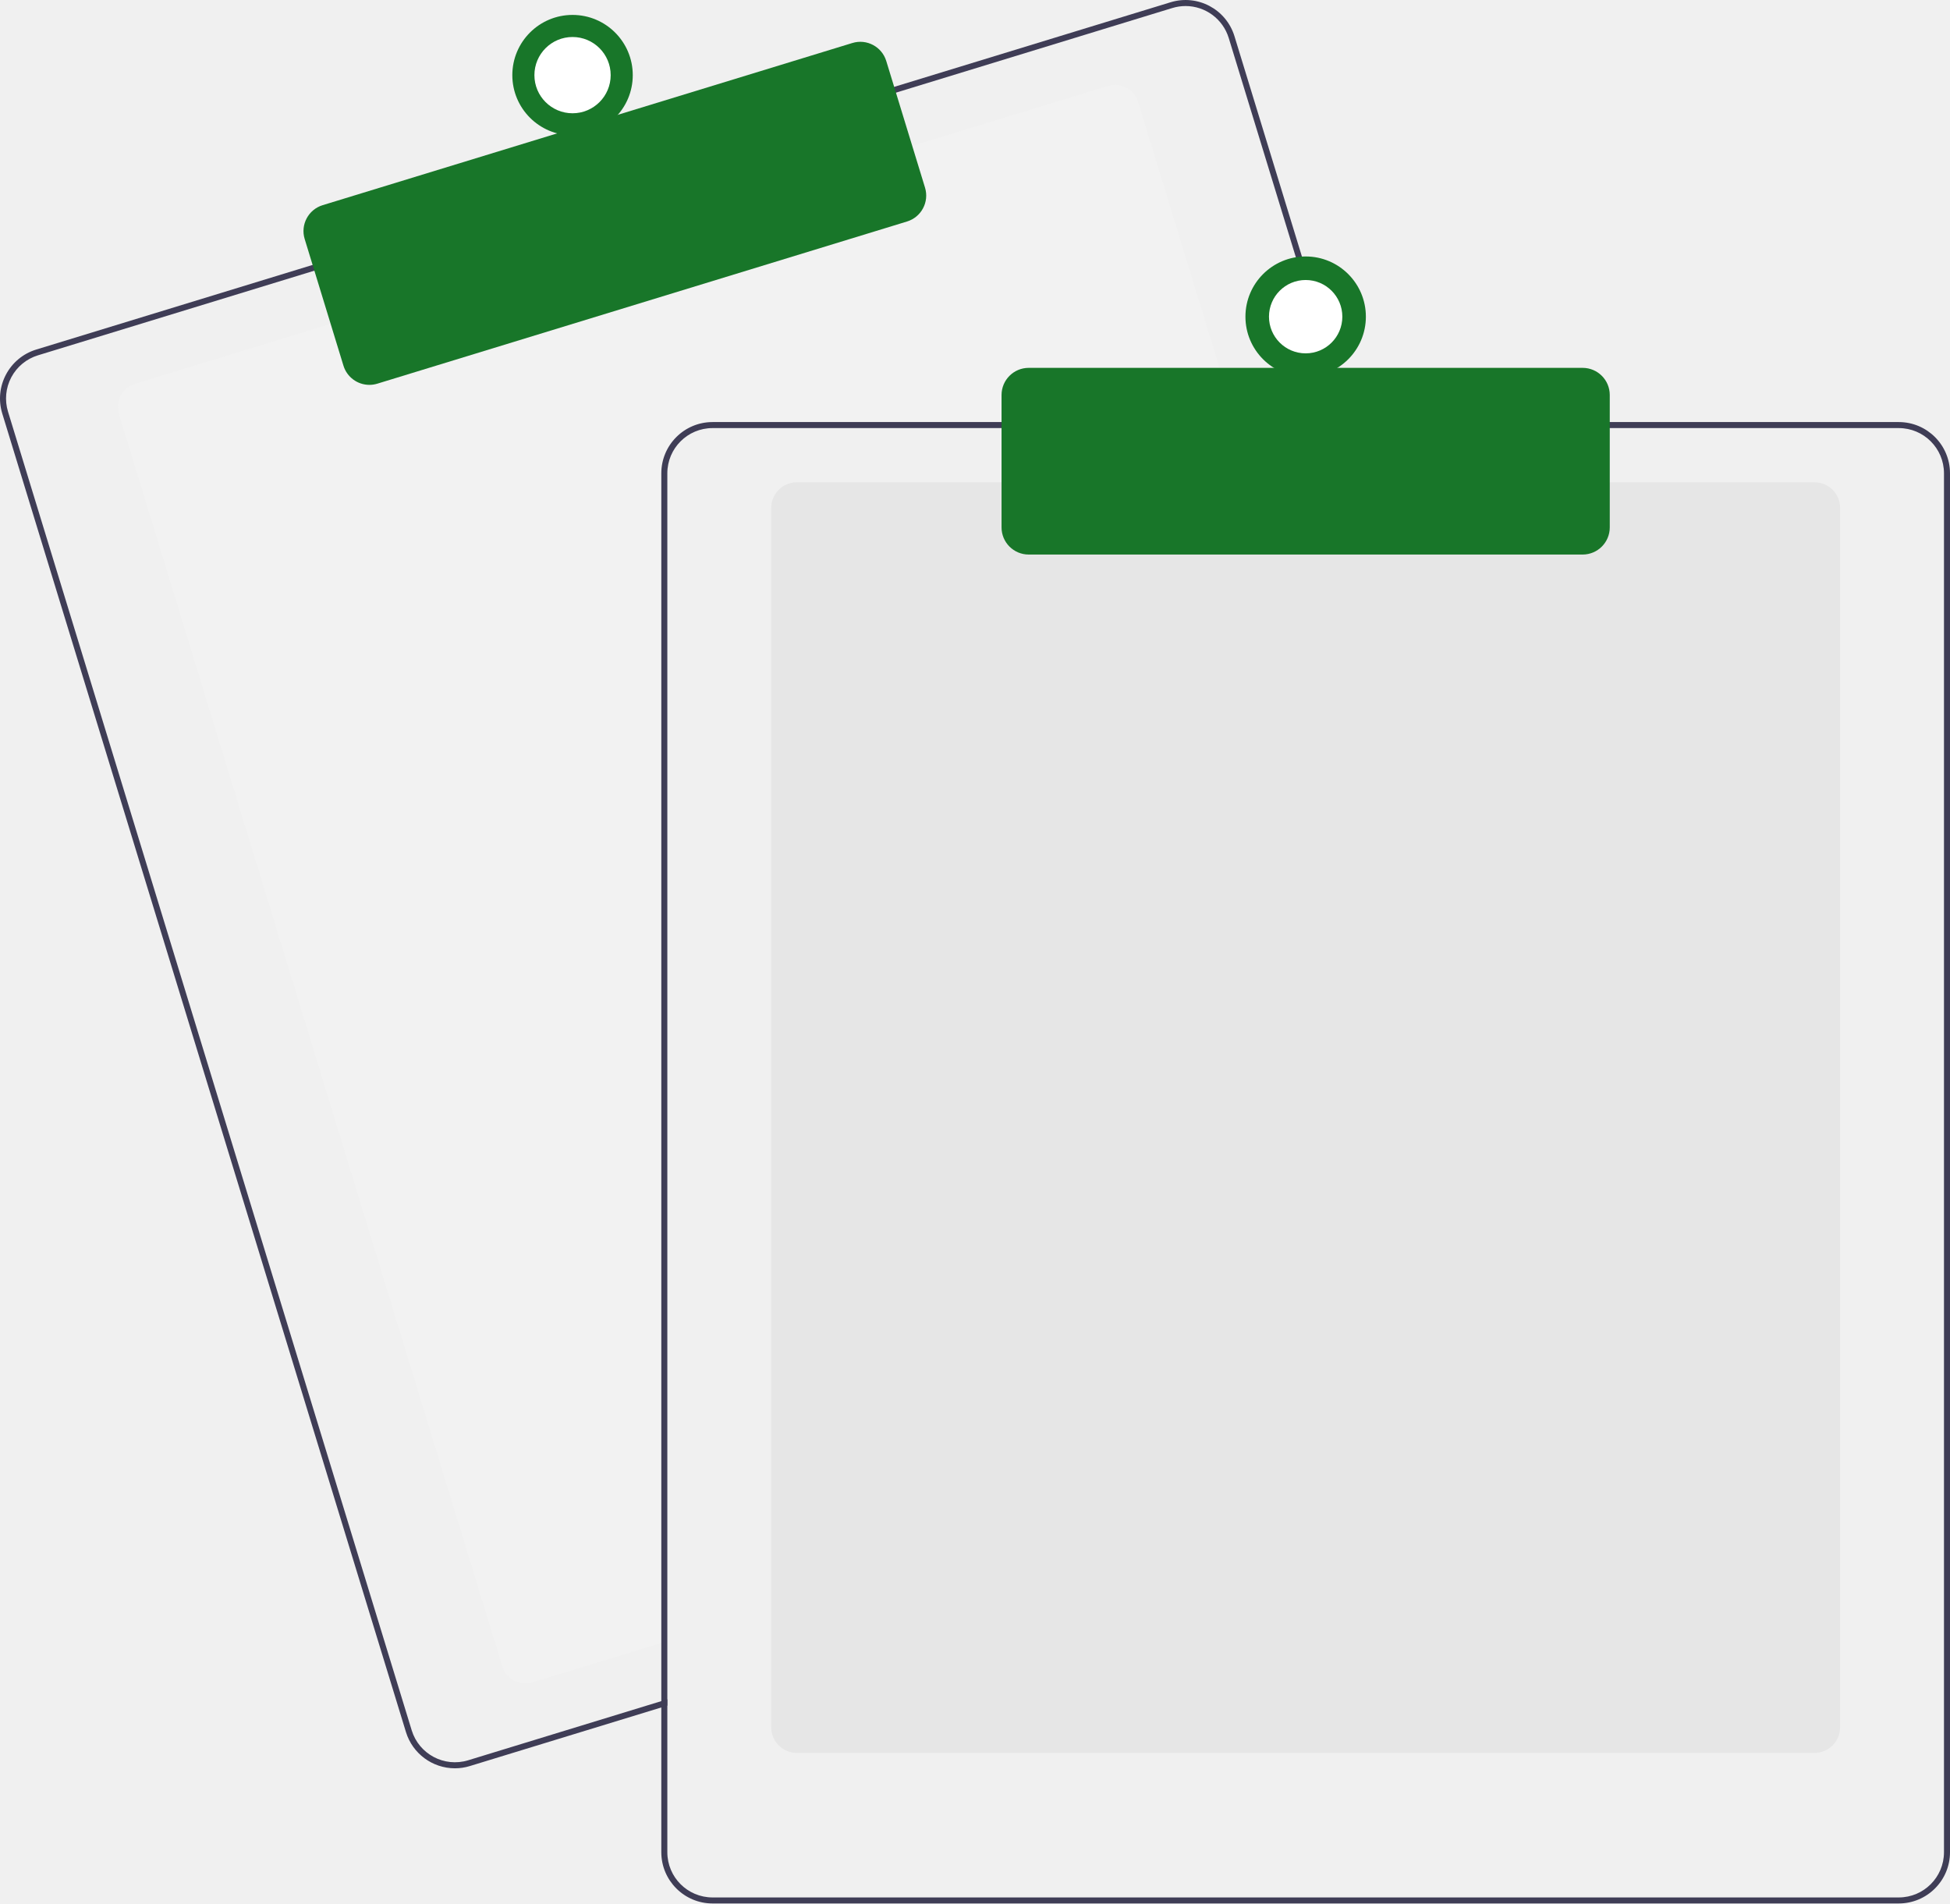
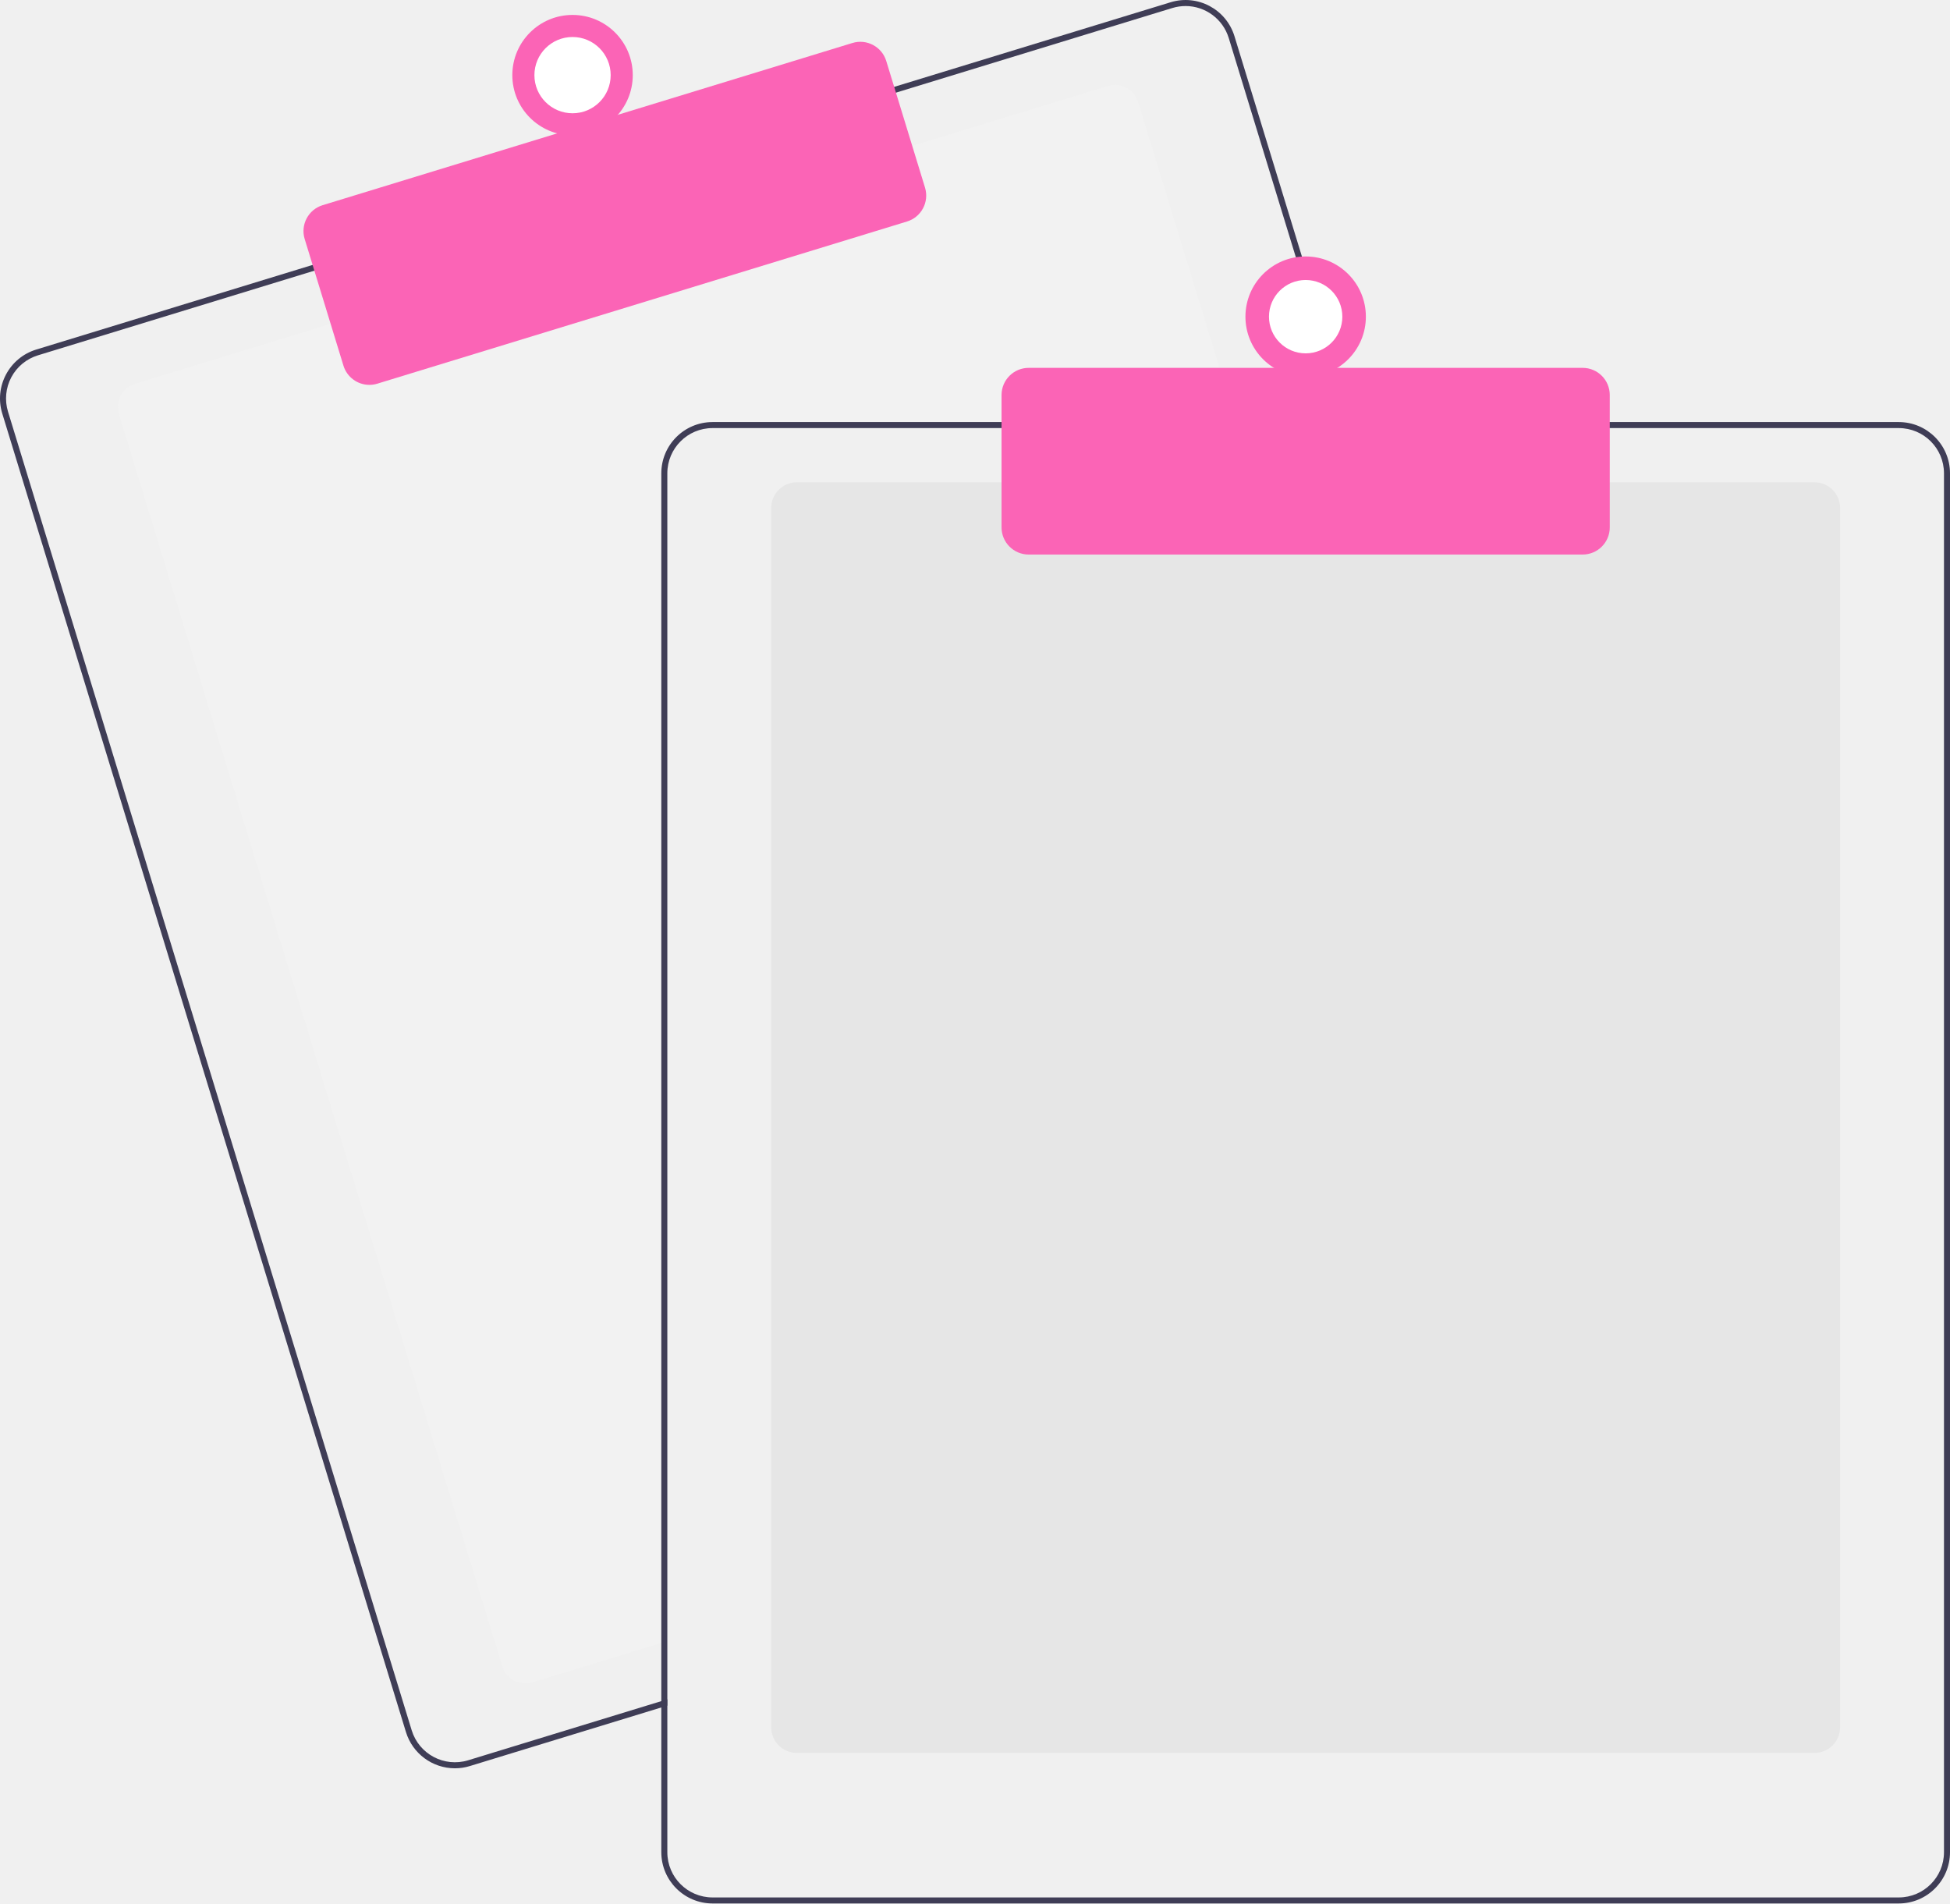
<svg xmlns="http://www.w3.org/2000/svg" width="647.636" height="632.174" viewBox="0 0 647.636 632.174" role="img" artist="Katerina Limpitsouni" source="https://undraw.co/">
  <path d="M687.328,276.087H512.818a15.018,15.018,0,0,0-15,15v387.85l-2,.61-42.81,13.11a8.007,8.007,0,0,1-9.99-5.31L315.678,271.397a8.003,8.003,0,0,1,5.31-9.99l65.97-20.2,191.25-58.54,65.97-20.2a7.989,7.989,0,0,1,9.99,5.3l32.55,106.32Z" transform="translate(-276.1819 -133.9131)" fill="#f2f2f2" />
  <path d="M725.408,274.087l-39.23-128.14a16.994,16.994,0,0,0-21.23-11.28l-92.75,28.39L380.958,221.607l-92.75,28.4a17.015,17.015,0,0,0-11.28,21.23l134.08,437.93a17.027,17.027,0,0,0,16.26,12.03,16.789,16.789,0,0,0,4.97-.75l63.58-19.46,2-.62v-2.09l-2,.61-64.17,19.65a15.015,15.015,0,0,1-18.73-9.95l-134.07-437.94a14.979,14.979,0,0,1,9.95-18.73l92.75-28.4,191.24-58.54,92.75-28.4a15.156,15.156,0,0,1,4.41-.66,15.015,15.015,0,0,1,14.32,10.61l39.05,127.56.62,2h2.08Z" transform="translate(-276.1819 -133.9131)" fill="#3f3d56" />
-   <path d="M398.863,261.734a9.016,9.016,0,0,1-8.611-6.367l-12.88-42.072a8.999,8.999,0,0,1,5.971-11.24l175.939-53.864a9.009,9.009,0,0,1,11.241,5.971l12.88,42.072a9.01,9.01,0,0,1-5.971,11.241L401.492,261.339A8.976,8.976,0,0,1,398.863,261.734Z" transform="translate(-276.1819 -133.9131)" fill="#187629" />
-   <circle cx="190.154" cy="24.955" r="20" fill="#187629" />
+   <path d="M398.863,261.734a9.016,9.016,0,0,1-8.611-6.367l-12.88-42.072a8.999,8.999,0,0,1,5.971-11.24l175.939-53.864a9.009,9.009,0,0,1,11.241,5.971l12.88,42.072a9.01,9.01,0,0,1-5.971,11.241L401.492,261.339A8.976,8.976,0,0,1,398.863,261.734Z" transform="translate(-276.1819 -133.9131)" fill="#fb64b6" />
+   <circle cx="190.154" cy="24.955" r="20" fill="#fb64b6" />
  <circle cx="190.154" cy="24.955" r="12.665" fill="#fff" />
  <path d="M878.818,716.087h-338a8.51,8.51,0,0,1-8.5-8.5v-405a8.51,8.51,0,0,1,8.5-8.5h338a8.51,8.51,0,0,1,8.5,8.5v405A8.51,8.51,0,0,1,878.818,716.087Z" transform="translate(-276.1819 -133.9131)" fill="#e6e6e6" />
  <path d="M723.318,274.087h-210.5a17.024,17.024,0,0,0-17,17v407.8l2-.61v-407.19a15.018,15.018,0,0,1,15-15H723.938Zm183.5,0h-394a17.024,17.024,0,0,0-17,17v458a17.024,17.024,0,0,0,17,17h394a17.024,17.024,0,0,0,17-17v-458A17.024,17.024,0,0,0,906.818,274.087Zm15,475a15.018,15.018,0,0,1-15,15h-394a15.018,15.018,0,0,1-15-15v-458a15.018,15.018,0,0,1,15-15h394a15.018,15.018,0,0,1,15,15Z" transform="translate(-276.1819 -133.9131)" fill="#3f3d56" />
-   <path d="M801.818,318.087h-184a9.01,9.01,0,0,1-9-9v-44a9.01,9.01,0,0,1,9-9h184a9.01,9.01,0,0,1,9,9v44A9.01,9.01,0,0,1,801.818,318.087Z" transform="translate(-276.1819 -133.9131)" fill="#187629" />
-   <circle cx="433.636" cy="105.174" r="20" fill="#187629" />
+   <path d="M801.818,318.087h-184a9.01,9.01,0,0,1-9-9v-44a9.01,9.01,0,0,1,9-9h184a9.01,9.01,0,0,1,9,9v44A9.01,9.01,0,0,1,801.818,318.087Z" transform="translate(-276.1819 -133.9131)" fill="#fb64b6" />
+   <circle cx="433.636" cy="105.174" r="20" fill="#fb64b6" />
  <circle cx="433.636" cy="105.174" r="12.182" fill="#fff" />
</svg>
